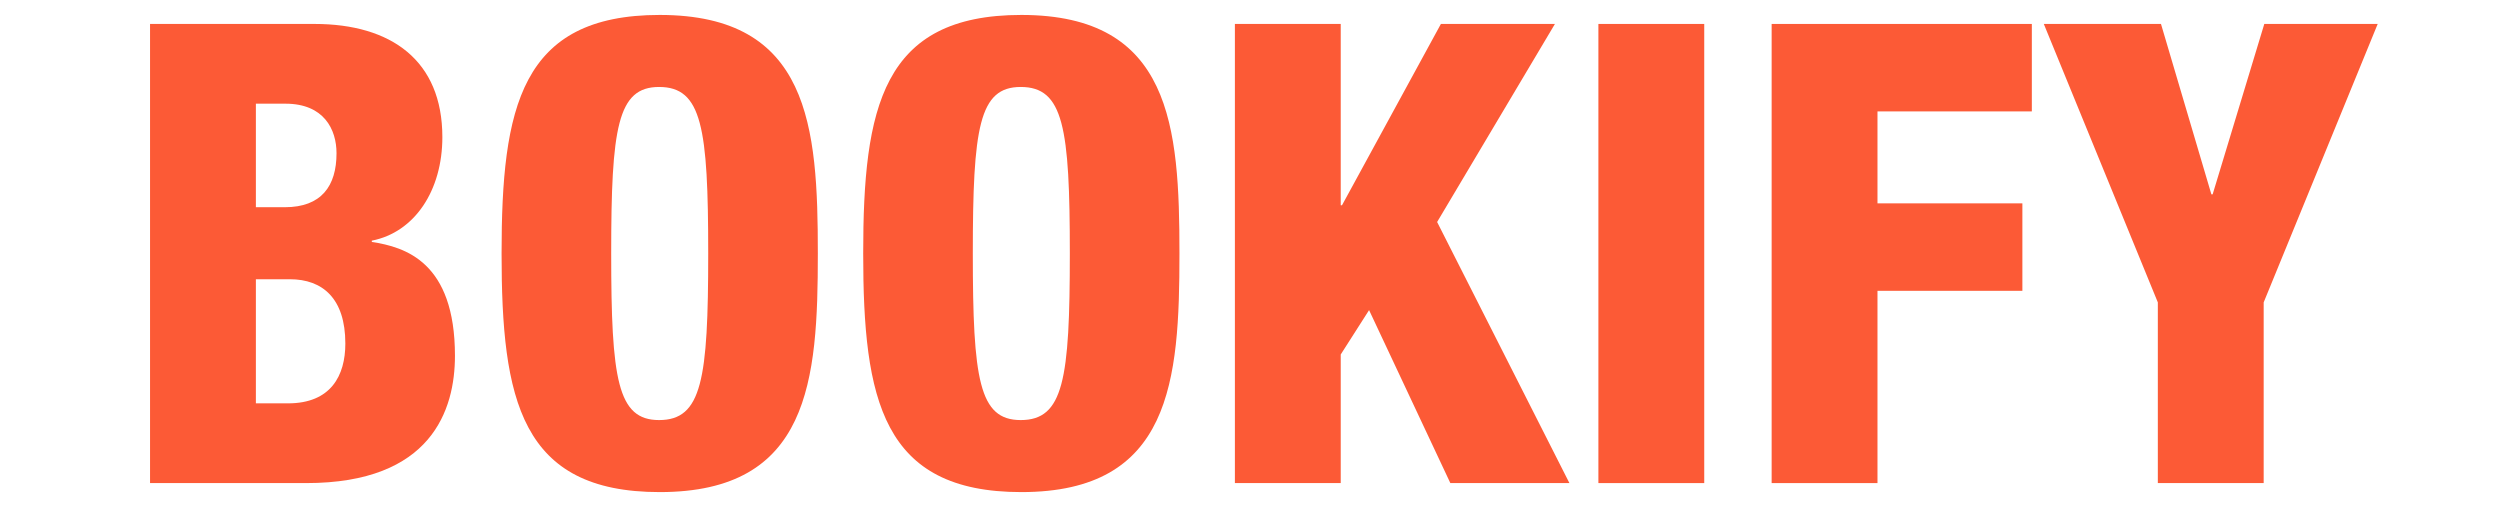
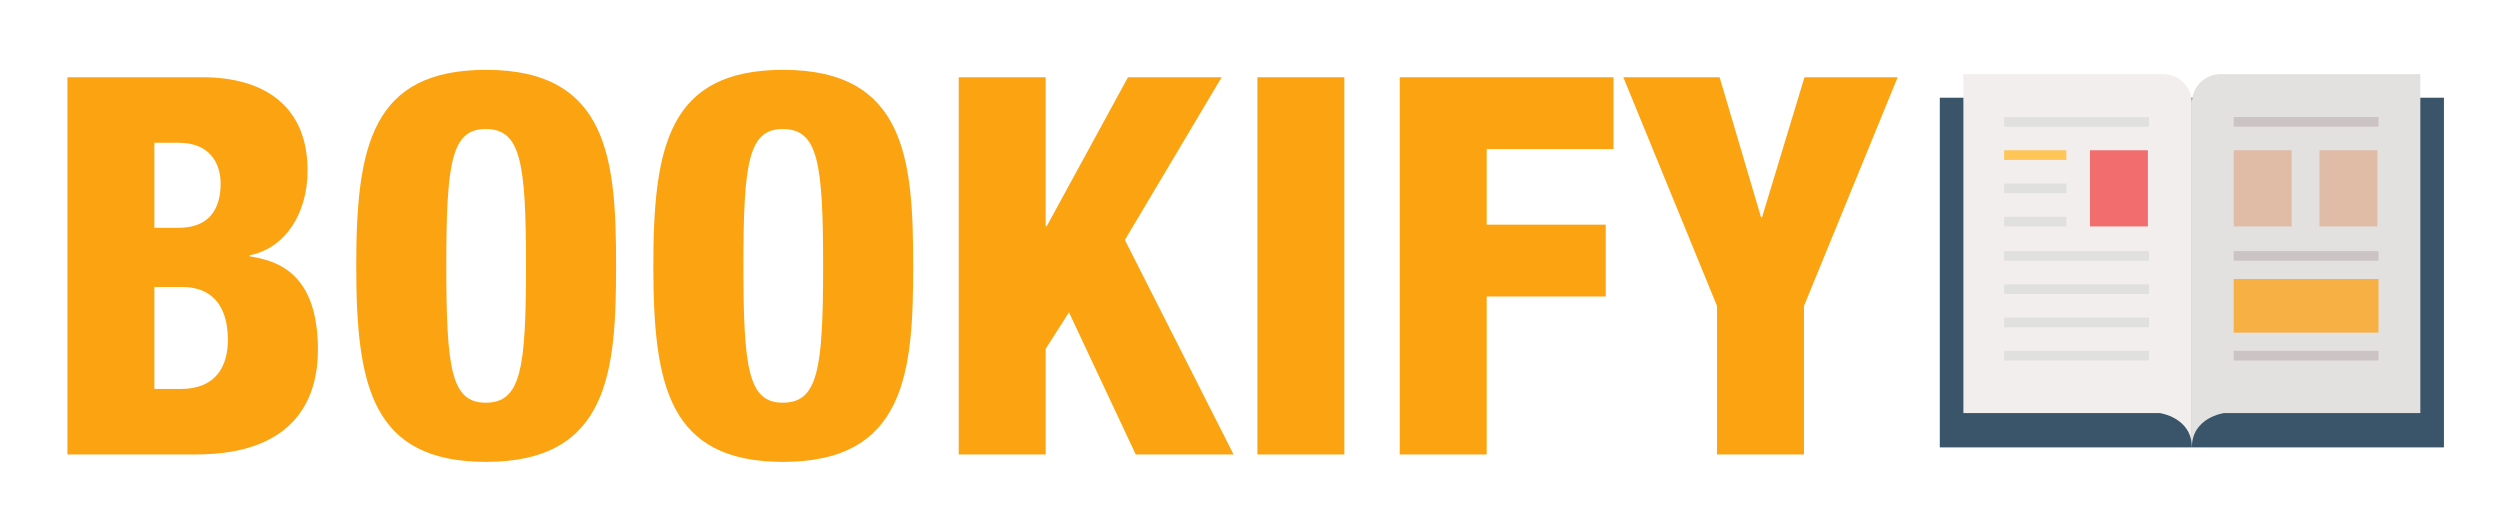
<svg xmlns="http://www.w3.org/2000/svg" width="100%" height="100%" viewBox="0 0 1006 206" version="1.1" xml:space="preserve" style="fill-rule:evenodd;clip-rule:evenodd;stroke-linejoin:round;stroke-miterlimit:2;">
  <g id="Artboard2" transform="matrix(1,0,0,1,27.7762,23.717)">
    <rect x="-27.776" y="-23.717" width="1005.99" height="205.781" style="fill:none;" />
-     <g transform="matrix(21.1258,0,0,21.564,-9147.51,-5458.28)">
+     <g transform="matrix(17.3571,0,0,17.7171,-7543.09,-4465.62)">
      <g transform="matrix(12,0,0,12,433.921,261.035)">
-         <path d="M0.052,-0L0.3,-0C0.499,-0 0.536,-0.114 0.536,-0.198C0.536,-0.344 0.457,-0.367 0.404,-0.375L0.404,-0.377C0.472,-0.39 0.516,-0.455 0.516,-0.538C0.516,-0.657 0.435,-0.714 0.313,-0.714L0.052,-0.714L0.052,-0ZM0.22,-0.59L0.267,-0.59C0.328,-0.59 0.348,-0.55 0.348,-0.513C0.348,-0.462 0.324,-0.429 0.266,-0.429L0.22,-0.429L0.22,-0.59ZM0.22,-0.317L0.274,-0.317C0.326,-0.317 0.362,-0.287 0.362,-0.217C0.362,-0.167 0.339,-0.124 0.271,-0.124L0.22,-0.124L0.22,-0.317Z" style="fill:rgb(252,90,54);fill-rule:nonzero;" />
+         <path d="M0.052,-0L0.3,-0C0.499,-0 0.536,-0.114 0.536,-0.198C0.536,-0.344 0.457,-0.367 0.404,-0.375L0.404,-0.377C0.472,-0.39 0.516,-0.455 0.516,-0.538C0.516,-0.657 0.435,-0.714 0.313,-0.714L0.052,-0.714L0.052,-0ZM0.22,-0.59L0.267,-0.59C0.328,-0.59 0.348,-0.55 0.348,-0.513C0.348,-0.462 0.324,-0.429 0.266,-0.429L0.22,-0.429L0.22,-0.59ZM0.22,-0.317L0.274,-0.317C0.326,-0.317 0.362,-0.287 0.362,-0.217C0.362,-0.167 0.339,-0.124 0.271,-0.124L0.22,-0.124L0.22,-0.317Z" style="fill:rgb(252,163,17);fill-rule:nonzero;" />
      </g>
      <g transform="matrix(12,0,0,12,440.809,261.035)">
-         <path d="M0.21,-0.357C0.21,-0.553 0.22,-0.616 0.286,-0.616C0.354,-0.616 0.364,-0.553 0.364,-0.357C0.364,-0.161 0.354,-0.098 0.286,-0.098C0.22,-0.098 0.21,-0.161 0.21,-0.357ZM0.538,-0.357C0.538,-0.555 0.525,-0.728 0.287,-0.728C0.066,-0.728 0.036,-0.584 0.036,-0.357C0.036,-0.13 0.066,0.014 0.287,0.014C0.525,0.014 0.538,-0.159 0.538,-0.357Z" style="fill:rgb(252,90,54);fill-rule:nonzero;" />
+         <path d="M0.21,-0.357C0.21,-0.553 0.22,-0.616 0.286,-0.616C0.354,-0.616 0.364,-0.553 0.364,-0.357C0.364,-0.161 0.354,-0.098 0.286,-0.098C0.22,-0.098 0.21,-0.161 0.21,-0.357ZM0.538,-0.357C0.538,-0.555 0.525,-0.728 0.287,-0.728C0.066,-0.728 0.036,-0.584 0.036,-0.357C0.036,-0.13 0.066,0.014 0.287,0.014C0.525,0.014 0.538,-0.159 0.538,-0.357Z" style="fill:rgb(252,163,17);fill-rule:nonzero;" />
      </g>
      <g transform="matrix(12,0,0,12,447.697,261.035)">
-         <path d="M0.21,-0.357C0.21,-0.553 0.22,-0.616 0.286,-0.616C0.354,-0.616 0.364,-0.553 0.364,-0.357C0.364,-0.161 0.354,-0.098 0.286,-0.098C0.22,-0.098 0.21,-0.161 0.21,-0.357ZM0.538,-0.357C0.538,-0.555 0.525,-0.728 0.287,-0.728C0.066,-0.728 0.036,-0.584 0.036,-0.357C0.036,-0.13 0.066,0.014 0.287,0.014C0.525,0.014 0.538,-0.159 0.538,-0.357Z" style="fill:rgb(252,90,54);fill-rule:nonzero;" />
+         <path d="M0.21,-0.357C0.21,-0.553 0.22,-0.616 0.286,-0.616C0.354,-0.616 0.364,-0.553 0.364,-0.357C0.364,-0.161 0.354,-0.098 0.286,-0.098C0.22,-0.098 0.21,-0.161 0.21,-0.357ZM0.538,-0.357C0.538,-0.555 0.525,-0.728 0.287,-0.728C0.066,-0.728 0.036,-0.584 0.036,-0.357C0.036,-0.13 0.066,0.014 0.287,0.014C0.525,0.014 0.538,-0.159 0.538,-0.357Z" style="fill:rgb(252,163,17);fill-rule:nonzero;" />
      </g>
      <g transform="matrix(12,0,0,12,454.585,261.035)">
-         <path d="M0.052,-0L0.22,-0L0.22,-0.2L0.265,-0.269L0.394,-0L0.583,-0L0.373,-0.406L0.56,-0.714L0.379,-0.714L0.222,-0.432L0.22,-0.432L0.22,-0.714L0.052,-0.714L0.052,-0Z" style="fill:rgb(252,90,54);fill-rule:nonzero;" />
+         <path d="M0.052,-0L0.22,-0L0.22,-0.2L0.265,-0.269L0.394,-0L0.583,-0L0.373,-0.406L0.56,-0.714L0.379,-0.714L0.222,-0.432L0.22,-0.432L0.22,-0.714L0.052,-0.714L0.052,-0Z" style="fill:rgb(252,163,17);fill-rule:nonzero;" />
      </g>
      <g transform="matrix(12,0,0,12,461.473,261.035)">
-         <rect x="0.055" y="-0.714" width="0.168" height="0.714" style="fill:rgb(252,90,54);fill-rule:nonzero;" />
+         <rect x="0.055" y="-0.714" width="0.168" height="0.714" style="fill:rgb(252,163,17);" />
      </g>
      <g transform="matrix(12,0,0,12,464.809,261.035)">
-         <path d="M0.052,-0L0.22,-0L0.22,-0.299L0.45,-0.299L0.45,-0.435L0.22,-0.435L0.22,-0.578L0.465,-0.578L0.465,-0.714L0.052,-0.714L0.052,-0Z" style="fill:rgb(252,90,54);fill-rule:nonzero;" />
+         <path d="M0.052,-0L0.22,-0L0.22,-0.299L0.45,-0.299L0.45,-0.435L0.22,-0.435L0.22,-0.578L0.465,-0.578L0.465,-0.714L0.052,-0.714L0.052,-0Z" style="fill:rgb(252,163,17);fill-rule:nonzero;" />
      </g>
      <g transform="matrix(12,0,0,12,470.581,261.035)">
-         <path d="M0.184,-0L0.352,-0L0.352,-0.281L0.533,-0.714L0.353,-0.714L0.271,-0.449L0.269,-0.449L0.189,-0.714L0.003,-0.714L0.184,-0.281L0.184,-0Z" style="fill:rgb(252,90,54);fill-rule:nonzero;" />
+         <path d="M0.184,-0L0.352,-0L0.352,-0.281L0.533,-0.714L0.353,-0.714L0.271,-0.449L0.269,-0.449L0.189,-0.714L0.003,-0.714L0.184,-0.281L0.184,-0Z" style="fill:rgb(252,163,17);fill-rule:nonzero;" />
      </g>
+     </g>
+     <g transform="matrix(0.404646,0,0,0.404646,752.8,-20.2207)">
+       <rect x="0" y="88.533" width="250.667" height="347.733" style="fill:rgb(58,85,105);" />
+     </g>
+     <g transform="matrix(0.404646,0,0,0.404646,752.8,-20.2207)">
+       <rect x="250.667" y="88.533" width="250.667" height="347.733" style="fill:rgb(58,85,105);" />
+     </g>
+     <g transform="matrix(0.404646,0,0,0.404646,752.8,-20.2207)">
+       <path d="M221.867,65.067L23.467,65.067L23.467,402.134L218.667,402.134C218.667,402.134 250.667,406.401 250.667,436.267L250.667,93.867C250.667,77.867 237.867,65.067 221.867,65.067Z" style="fill:rgb(242,238,237);fill-rule:nonzero;" />
+     </g>
+     <g transform="matrix(0.404646,0,0,0.404646,752.8,-20.2207)">
+       <path d="M279.467,65.067L477.867,65.067L477.867,402.134L282.667,402.134C282.667,402.134 250.667,406.401 250.667,436.267L250.667,93.867C250.667,77.867 263.467,65.067 279.467,65.067Z" style="fill:rgb(226,225,224);fill-rule:nonzero;" />
+     </g>
+     <g transform="matrix(0.404646,0,0,0.404646,752.8,-20.2207)">
+       <rect x="64" y="107.733" width="144" height="9.6" style="fill:rgb(224,224,223);" />
+     </g>
+     <g transform="matrix(0.404646,0,0,0.404646,752.8,-20.2207)">
+       <rect x="64" y="140.8" width="61.867" height="9.6" style="fill:rgb(254,198,86);" />
+     </g>
+     <g transform="matrix(0.404646,0,0,0.404646,752.8,-20.2207)">
+       <rect x="64" y="173.867" width="61.867" height="9.6" style="fill:rgb(224,224,223);" />
+     </g>
+     <g transform="matrix(0.404646,0,0,0.404646,752.8,-20.2207)">
+       <rect x="64" y="206.933" width="61.867" height="9.6" style="fill:rgb(224,224,223);" />
+     </g>
+     <g transform="matrix(0.404646,0,0,0.404646,752.8,-20.2207)">
+       <rect x="64" y="241.067" width="144" height="9.6" style="fill:rgb(224,224,223);" />
+     </g>
+     <g transform="matrix(0.404646,0,0,0.404646,752.8,-20.2207)">
+       <rect x="64" y="274.133" width="144" height="9.6" style="fill:rgb(224,224,223);" />
+     </g>
+     <g transform="matrix(0.404646,0,0,0.404646,752.8,-20.2207)">
+       <rect x="64" y="307.2" width="144" height="9.6" style="fill:rgb(224,224,223);" />
+     </g>
+     <g transform="matrix(0.404646,0,0,0.404646,752.8,-20.2207)">
+       <rect x="64" y="340.267" width="144" height="9.6" style="fill:rgb(224,224,223);" />
+     </g>
+     <g transform="matrix(0.404646,0,0,0.404646,752.8,-20.2207)">
+       <rect x="149.333" y="140.8" width="57.6" height="75.733" style="fill:rgb(241,109,110);" />
+     </g>
+     <g transform="matrix(0.404646,0,0,0.404646,752.8,-20.2207)">
+       <rect x="292.267" y="107.733" width="144" height="9.6" style="fill:rgb(204,196,196);" />
+     </g>
+     <g transform="matrix(0.404646,0,0,0.404646,752.8,-20.2207)">
+       <rect x="292.267" y="241.067" width="144" height="9.6" style="fill:rgb(204,196,196);" />
+     </g>
+     <g transform="matrix(0.404646,0,0,0.404646,752.8,-20.2207)">
+       <rect x="292.267" y="340.267" width="144" height="9.6" style="fill:rgb(204,196,196);" />
+     </g>
+     <g transform="matrix(0.404646,0,0,0.404646,752.8,-20.2207)">
+       <rect x="377.6" y="140.8" width="57.6" height="75.733" style="fill:rgb(224,187,166);" />
+     </g>
+     <g transform="matrix(0.404646,0,0,0.404646,752.8,-20.2207)">
+       <rect x="292.267" y="268.8" width="144" height="53.333" style="fill:rgb(247,176,68);" />
+     </g>
+     <g transform="matrix(0.404646,0,0,0.404646,752.8,-20.2207)">
+       <rect x="292.267" y="140.8" width="57.6" height="75.733" style="fill:rgb(224,187,166);" />
    </g>
  </g>
</svg>
